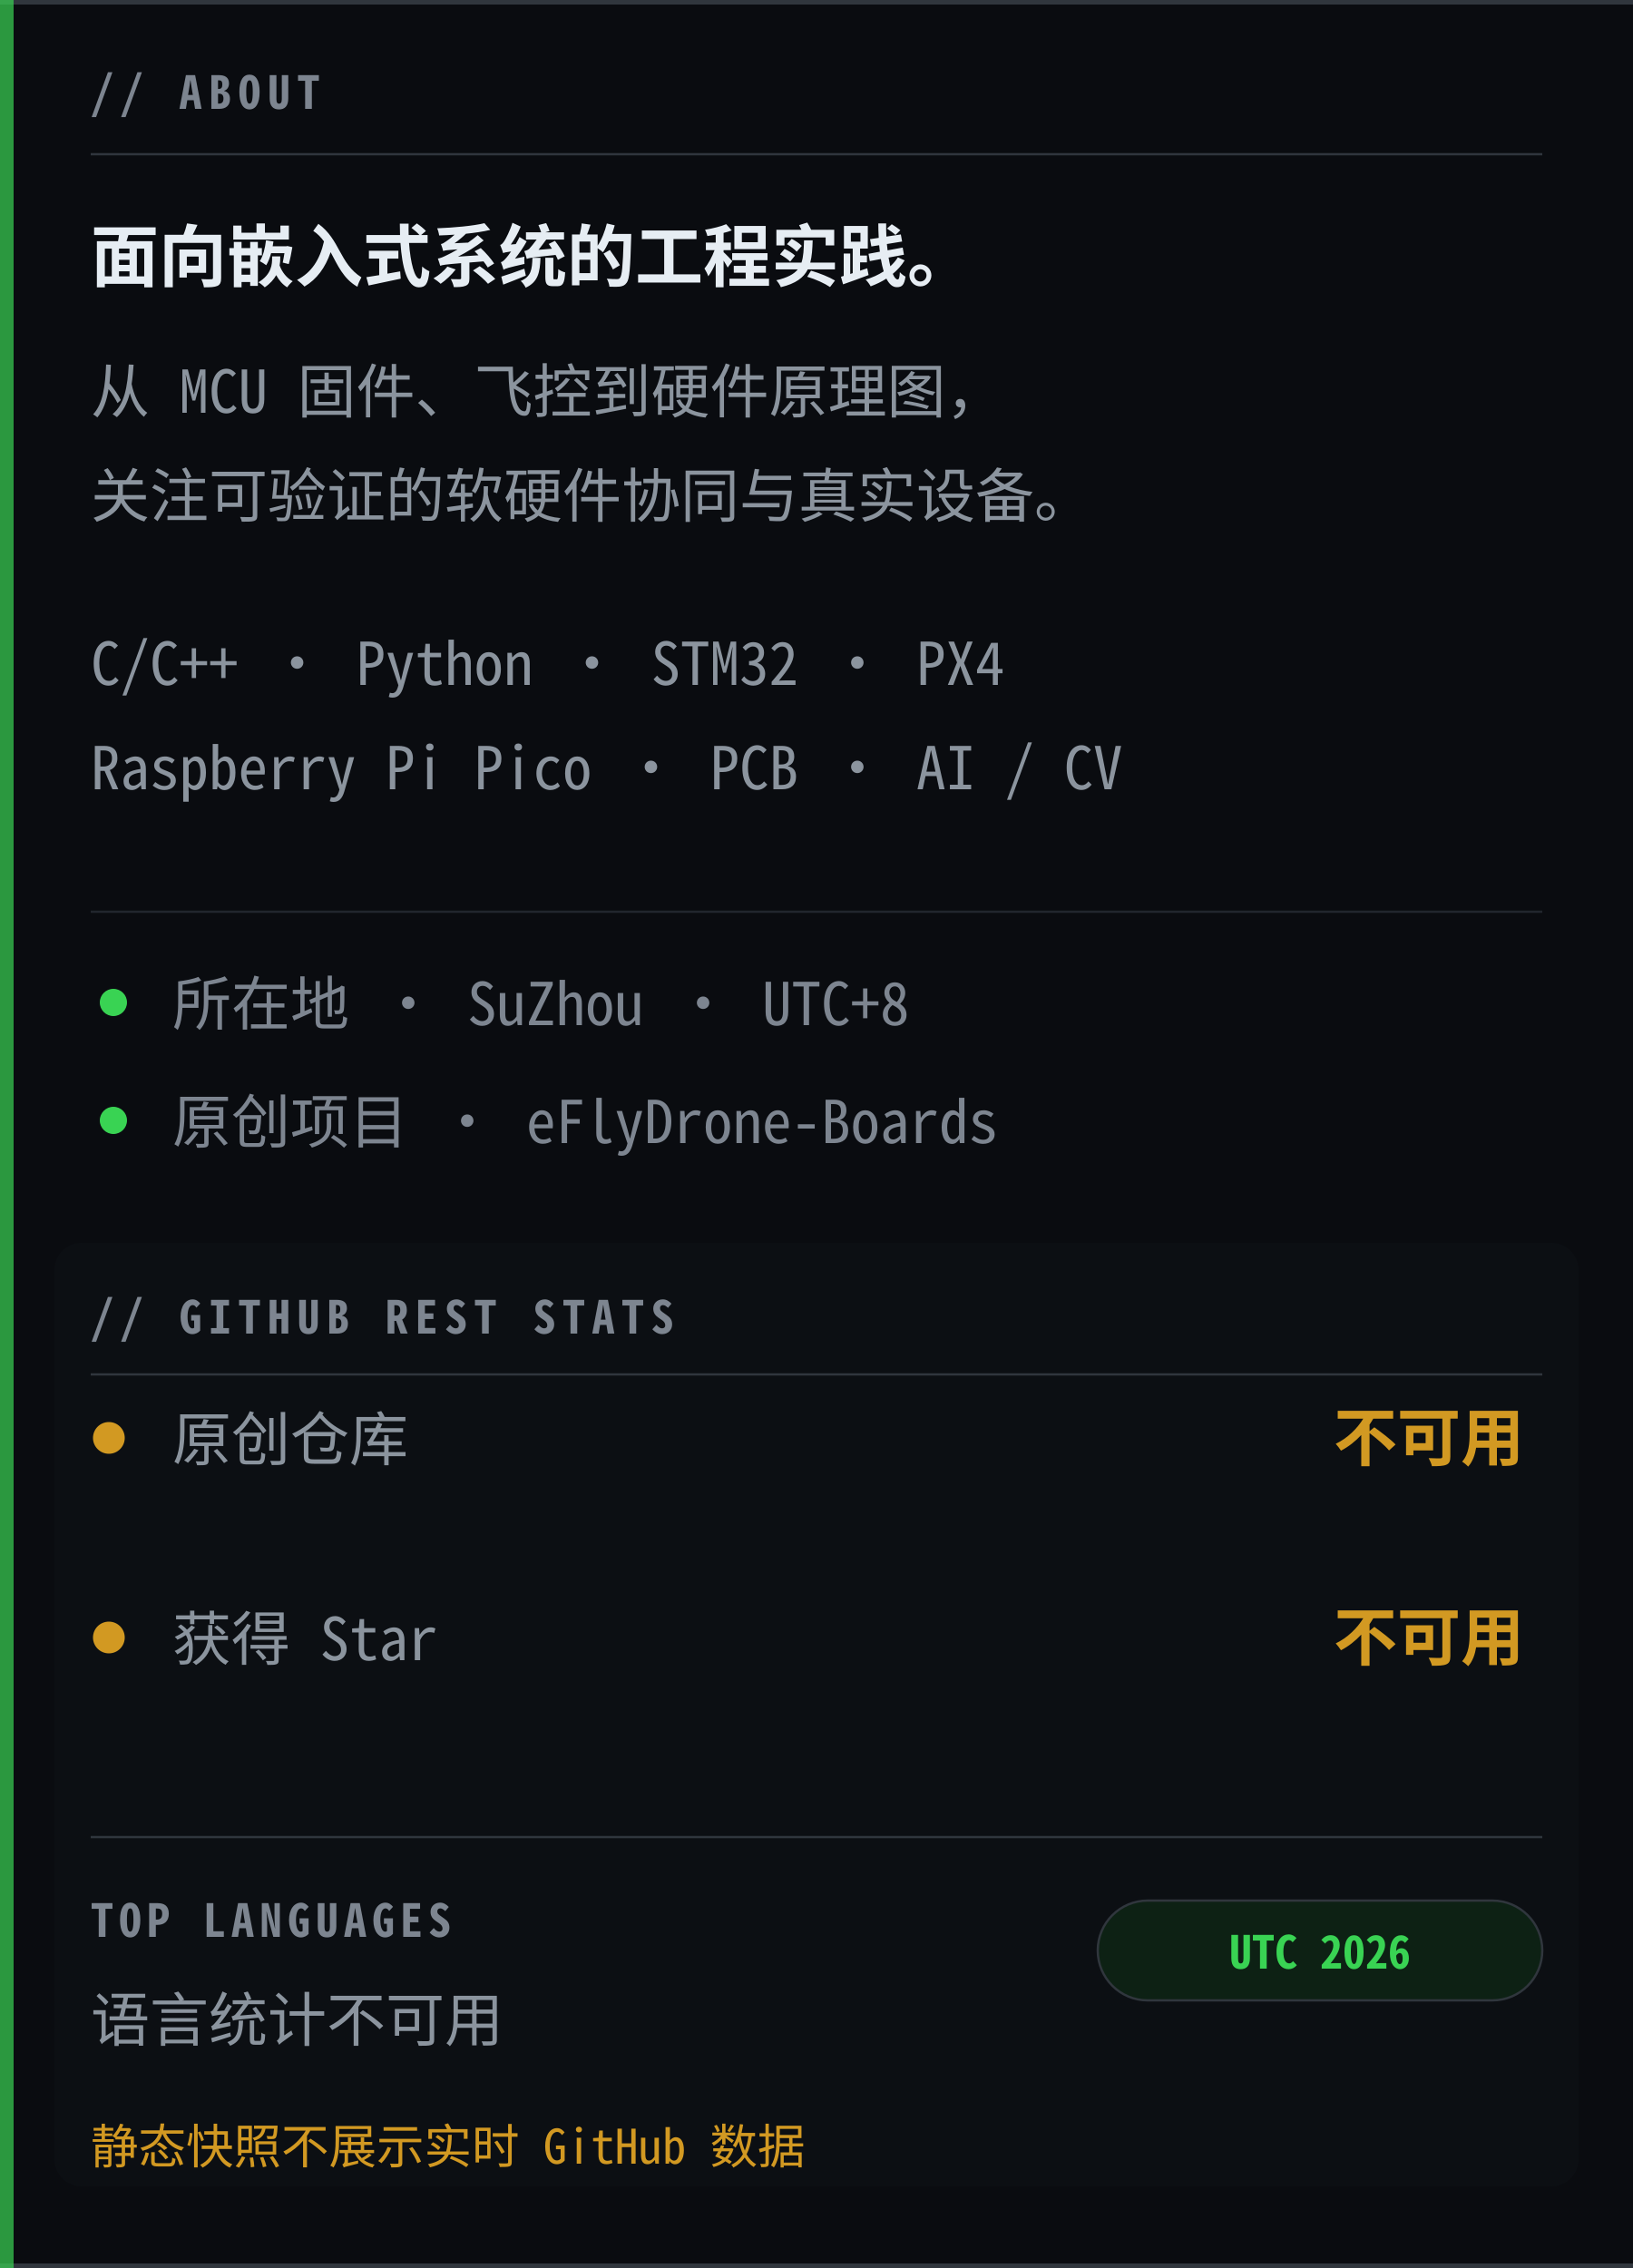
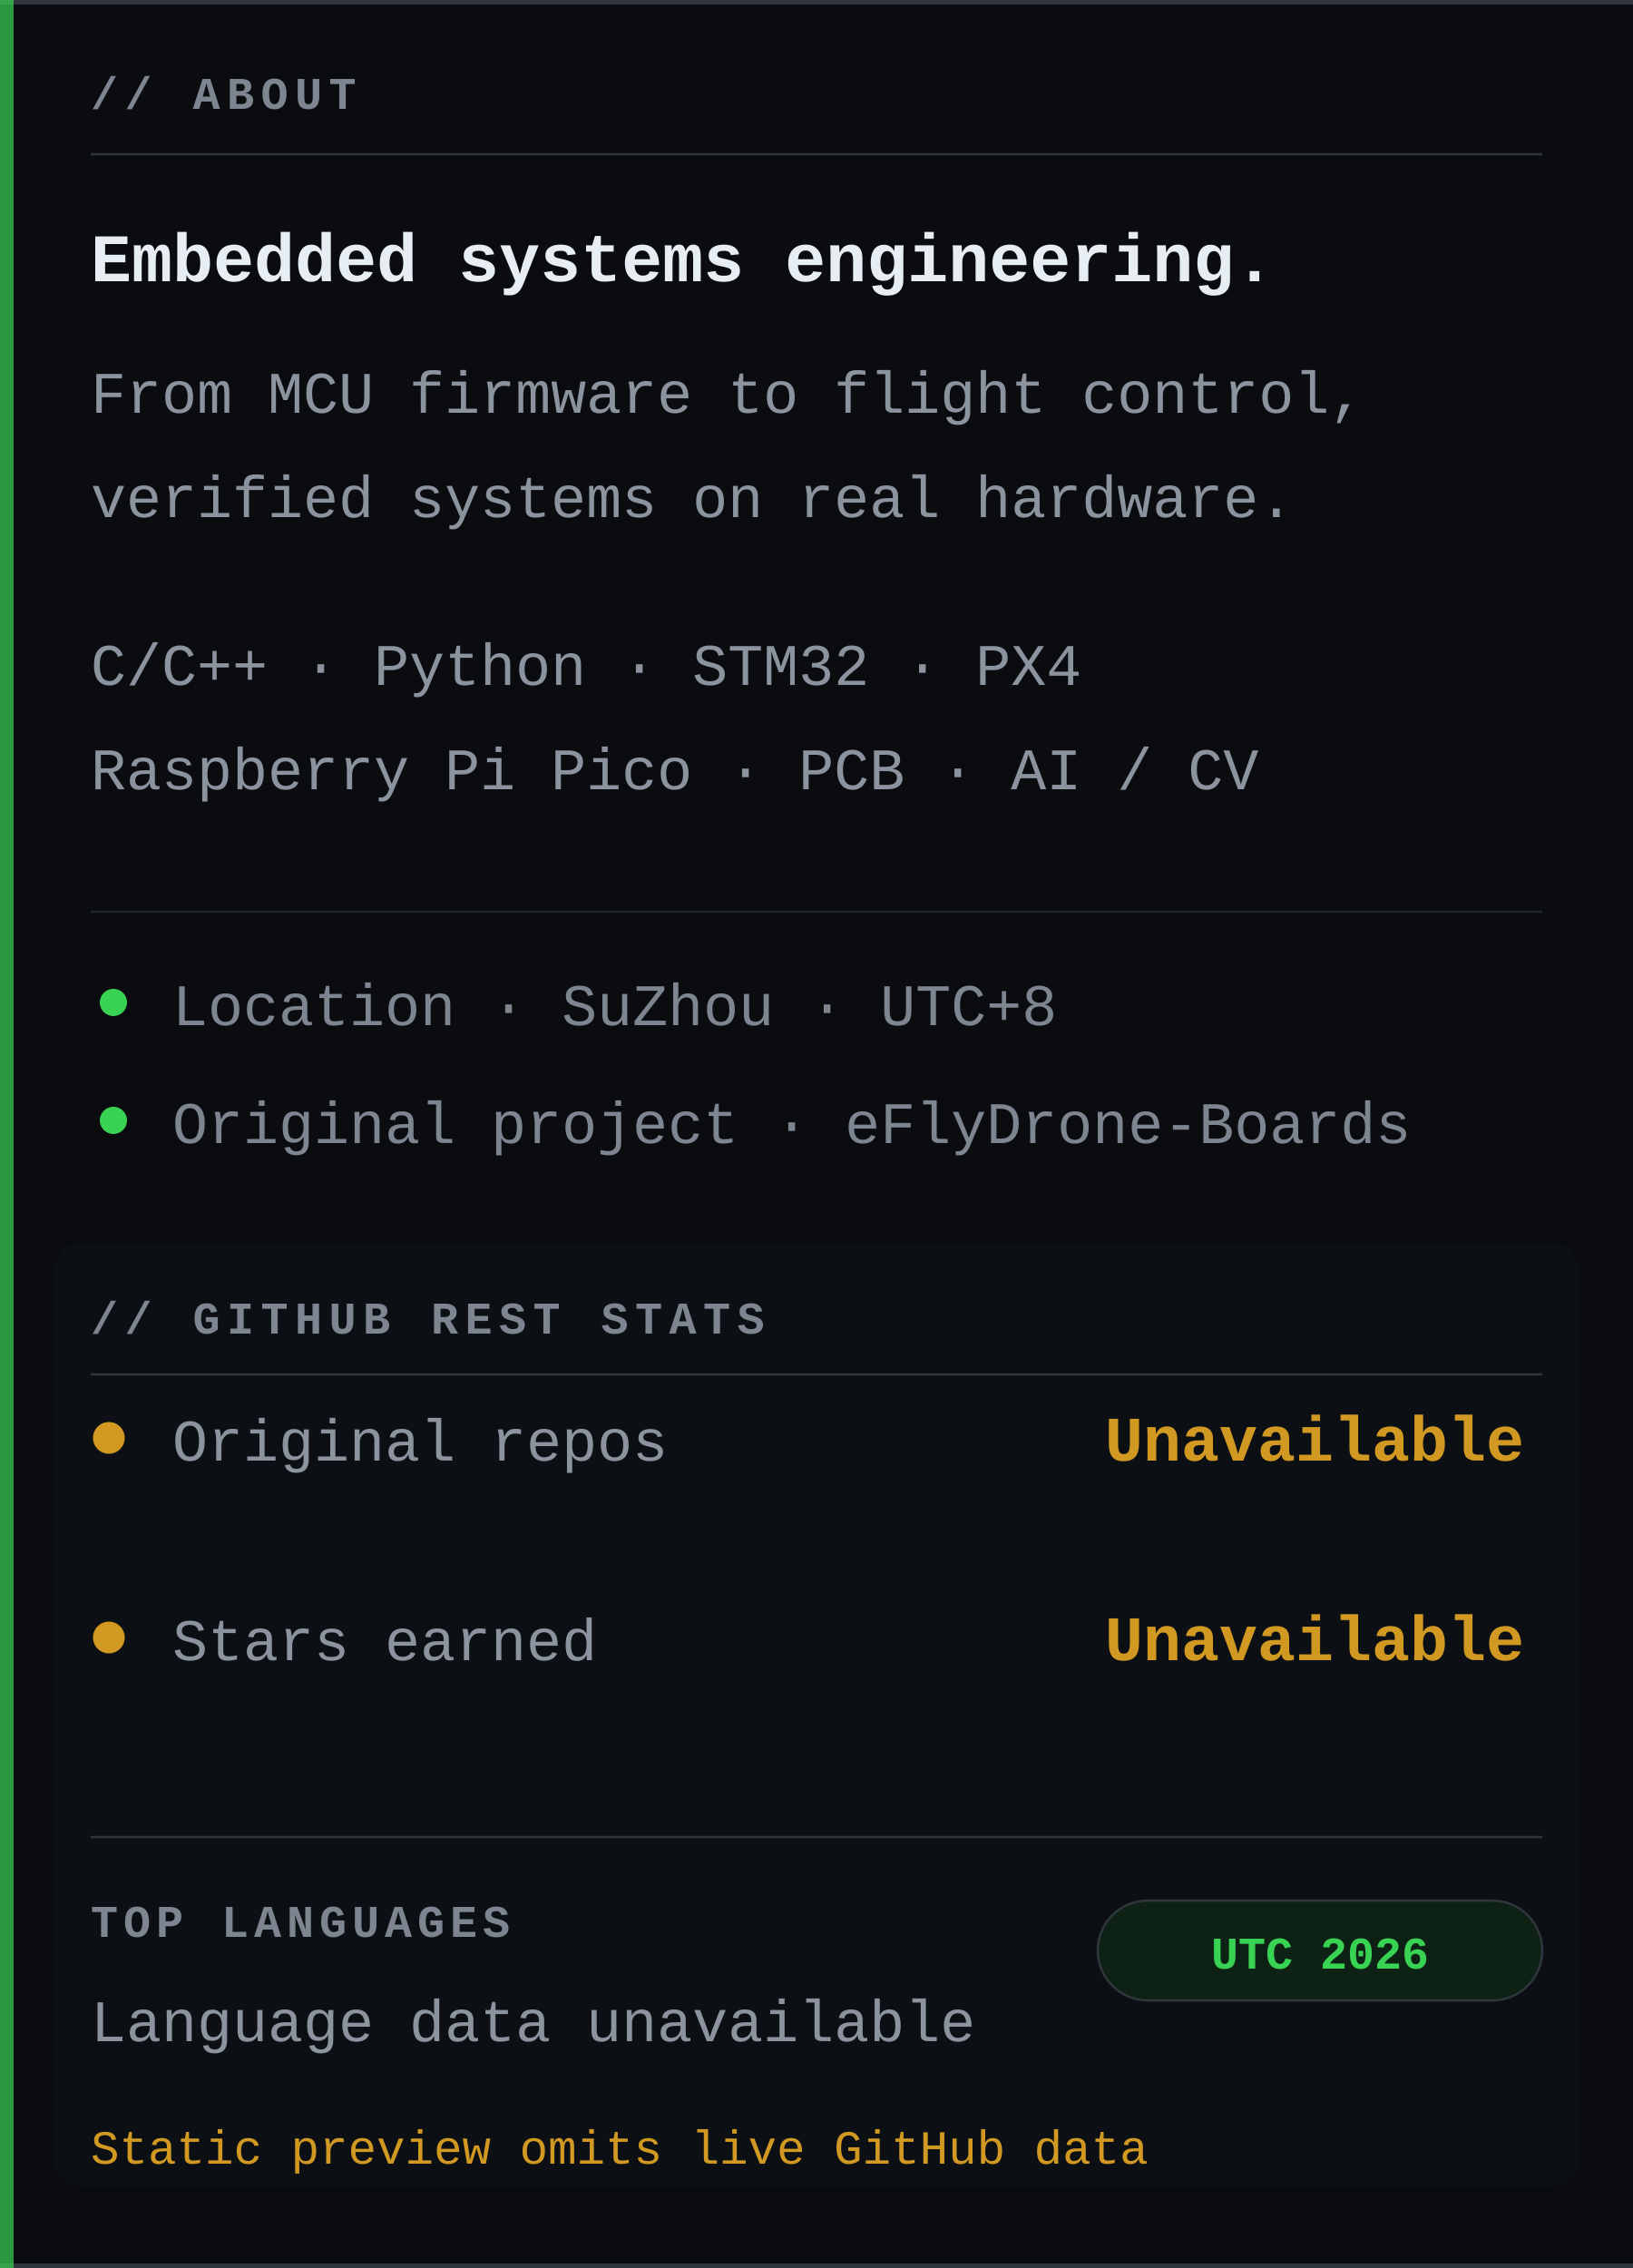
<svg xmlns="http://www.w3.org/2000/svg" width="360" height="500" viewBox="0 0 360 500" role="img" aria-labelledby="title desc">
  <rect width="360" height="500" fill="#0a0c10" />
  <path d="M0 .5H360M0 499.5H360" stroke="#30363d" stroke-width="1" />
-   <text x="20" y="24" font-family="'Cascadia Mono','Noto Sans Mono CJK SC','Microsoft YaHei UI',Consolas,monospace" font-size="10" font-weight="700" letter-spacing="1.5" fill="#7d8590">// ABOUT</text>
+   <text x="20" y="24" font-family="'Courier New', Consolas, monospace" font-size="10" font-weight="700" letter-spacing="1.5" fill="#7d8590">// ABOUT</text>
  <path d="M20 34H340" stroke="#30363d" stroke-width=".5" />
-   <text x="20" y="62" font-family="'Cascadia Mono','Noto Sans Mono CJK SC','Microsoft YaHei UI',Consolas,monospace" font-size="15" font-weight="700" fill="#e6edf3">面向嵌入式系统的工程实践。</text>
-   <text x="20" y="91" font-family="'Cascadia Mono','Noto Sans Mono CJK SC','Microsoft YaHei UI',Consolas,monospace" font-size="13" fill="#8b949e">从 MCU 固件、飞控到硬件原理图，</text>
-   <text x="20" y="114" font-family="'Cascadia Mono','Noto Sans Mono CJK SC','Microsoft YaHei UI',Consolas,monospace" font-size="13" fill="#8b949e">关注可验证的软硬件协同与真实设备。</text>
-   <text x="20" y="151" font-family="'Cascadia Mono','Noto Sans Mono CJK SC','Microsoft YaHei UI',Consolas,monospace" font-size="13" fill="#8b949e">C/C++ · Python · STM32 · PX4</text>
-   <text x="20" y="174" font-family="'Cascadia Mono','Noto Sans Mono CJK SC','Microsoft YaHei UI',Consolas,monospace" font-size="13" fill="#8b949e">Raspberry Pi Pico · PCB · AI / CV</text>
+   <text x="20" y="62" font-family="'Courier New', Consolas, monospace" font-size="15" font-weight="700" fill="#e6edf3">Embedded systems engineering.</text>
+   <text x="20" y="91" font-family="'Courier New', Consolas, monospace" font-size="13" fill="#8b949e">From MCU firmware to flight control,</text>
+   <text x="20" y="114" font-family="'Courier New', Consolas, monospace" font-size="13" fill="#8b949e">verified systems on real hardware.</text>
+   <text x="20" y="151" font-family="'Courier New', Consolas, monospace" font-size="13" fill="#8b949e">C/C++ · Python · STM32 · PX4</text>
+   <text x="20" y="174" font-family="'Courier New', Consolas, monospace" font-size="13" fill="#8b949e">Raspberry Pi Pico · PCB · AI / CV</text>
  <path d="M20 201H340" stroke="#21262d" stroke-width=".5" />
  <circle cx="25" cy="221" r="3" fill="#39d353" />
-   <text x="38" y="226" font-family="'Cascadia Mono','Noto Sans Mono CJK SC','Microsoft YaHei UI',Consolas,monospace" font-size="13" fill="#7d8590">所在地 · SuZhou · UTC+8</text>
+   <text x="38" y="226" font-family="'Courier New', Consolas, monospace" font-size="13" fill="#7d8590">Location · SuZhou · UTC+8</text>
  <circle cx="25" cy="247" r="3" fill="#39d353" />
-   <text x="38" y="252" font-family="'Cascadia Mono','Noto Sans Mono CJK SC','Microsoft YaHei UI',Consolas,monospace" font-size="13" fill="#7d8590">原创项目 · eFlyDrone-Boards</text>
+   <text x="38" y="252" font-family="'Courier New', Consolas, monospace" font-size="13" fill="#7d8590">Original project · eFlyDrone-Boards</text>
  <rect x="12" y="274" width="336" height="208" rx="6" fill="#0d1015" opacity=".72" />
-   <text x="20" y="294" font-family="'Cascadia Mono','Noto Sans Mono CJK SC','Microsoft YaHei UI',Consolas,monospace" font-size="10" font-weight="700" letter-spacing="1.5" fill="#7d8590">// GITHUB REST STATS</text>
+   <text x="20" y="294" font-family="'Courier New', Consolas, monospace" font-size="10" font-weight="700" letter-spacing="1.5" fill="#7d8590">// GITHUB REST STATS</text>
  <path d="M20 303H340" stroke="#30363d" stroke-width=".5" />
  <circle cx="24" cy="317" r="3.5" fill="#d29922" />
-   <text x="38" y="322" font-family="'Cascadia Mono','Noto Sans Mono CJK SC','Microsoft YaHei UI',Consolas,monospace" font-size="13" fill="#8b949e">原创仓库</text>
-   <text x="336" y="322" text-anchor="end" font-family="'Cascadia Mono','Noto Sans Mono CJK SC','Microsoft YaHei UI',Consolas,monospace" font-size="14" font-weight="700" fill="#d29922">不可用</text>
+   <text x="38" y="322" font-family="'Courier New', Consolas, monospace" font-size="13" fill="#8b949e">Original repos</text>
+   <text x="336" y="322" text-anchor="end" font-family="'Courier New', Consolas, monospace" font-size="14" font-weight="700" fill="#d29922">Unavailable</text>
  <circle cx="24" cy="361" r="3.5" fill="#d29922" />
-   <text x="38" y="366" font-family="'Cascadia Mono','Noto Sans Mono CJK SC','Microsoft YaHei UI',Consolas,monospace" font-size="13" fill="#8b949e">获得 Star</text>
-   <text x="336" y="366" text-anchor="end" font-family="'Cascadia Mono','Noto Sans Mono CJK SC','Microsoft YaHei UI',Consolas,monospace" font-size="14" font-weight="700" fill="#d29922">不可用</text>
+   <text x="38" y="366" font-family="'Courier New', Consolas, monospace" font-size="13" fill="#8b949e">Stars earned</text>
+   <text x="336" y="366" text-anchor="end" font-family="'Courier New', Consolas, monospace" font-size="14" font-weight="700" fill="#d29922">Unavailable</text>
  <path d="M20 405H340" stroke="#30363d" stroke-width=".5" />
-   <text x="20" y="427" font-family="'Cascadia Mono','Noto Sans Mono CJK SC','Microsoft YaHei UI',Consolas,monospace" font-size="10" font-weight="700" letter-spacing="1.2" fill="#7d8590">TOP LANGUAGES</text>
-   <text x="20" y="450" font-family="'Cascadia Mono','Noto Sans Mono CJK SC','Microsoft YaHei UI',Consolas,monospace" font-size="13" fill="#8b949e">语言统计不可用</text>
+   <text x="20" y="427" font-family="'Courier New', Consolas, monospace" font-size="10" font-weight="700" letter-spacing="1.2" fill="#7d8590">TOP LANGUAGES</text>
+   <text x="20" y="450" font-family="'Courier New', Consolas, monospace" font-size="13" fill="#8b949e">Language data unavailable</text>
  <rect x="242" y="419" width="98" height="22" rx="11" fill="#0d2114" stroke="#30363d" stroke-width=".5" />
-   <text x="291" y="434" text-anchor="middle" font-family="'Cascadia Mono','Noto Sans Mono CJK SC','Microsoft YaHei UI',Consolas,monospace" font-size="10" font-weight="700" fill="#39d353">UTC 2026</text>
-   <text x="20" y="477" font-family="'Cascadia Mono','Noto Sans Mono CJK SC','Microsoft YaHei UI',Consolas,monospace" font-size="10.5" fill="#d29922">静态快照不展示实时 GitHub 数据</text>
+   <text x="291" y="434" text-anchor="middle" font-family="'Courier New', Consolas, monospace" font-size="10" font-weight="700" fill="#39d353">UTC 2026</text>
+   <text x="20" y="477" font-family="'Courier New', Consolas, monospace" font-size="10.5" fill="#d29922">Static preview omits live GitHub data</text>
  <rect width="3" height="500" fill="#39d353" opacity=".7" />
</svg>
